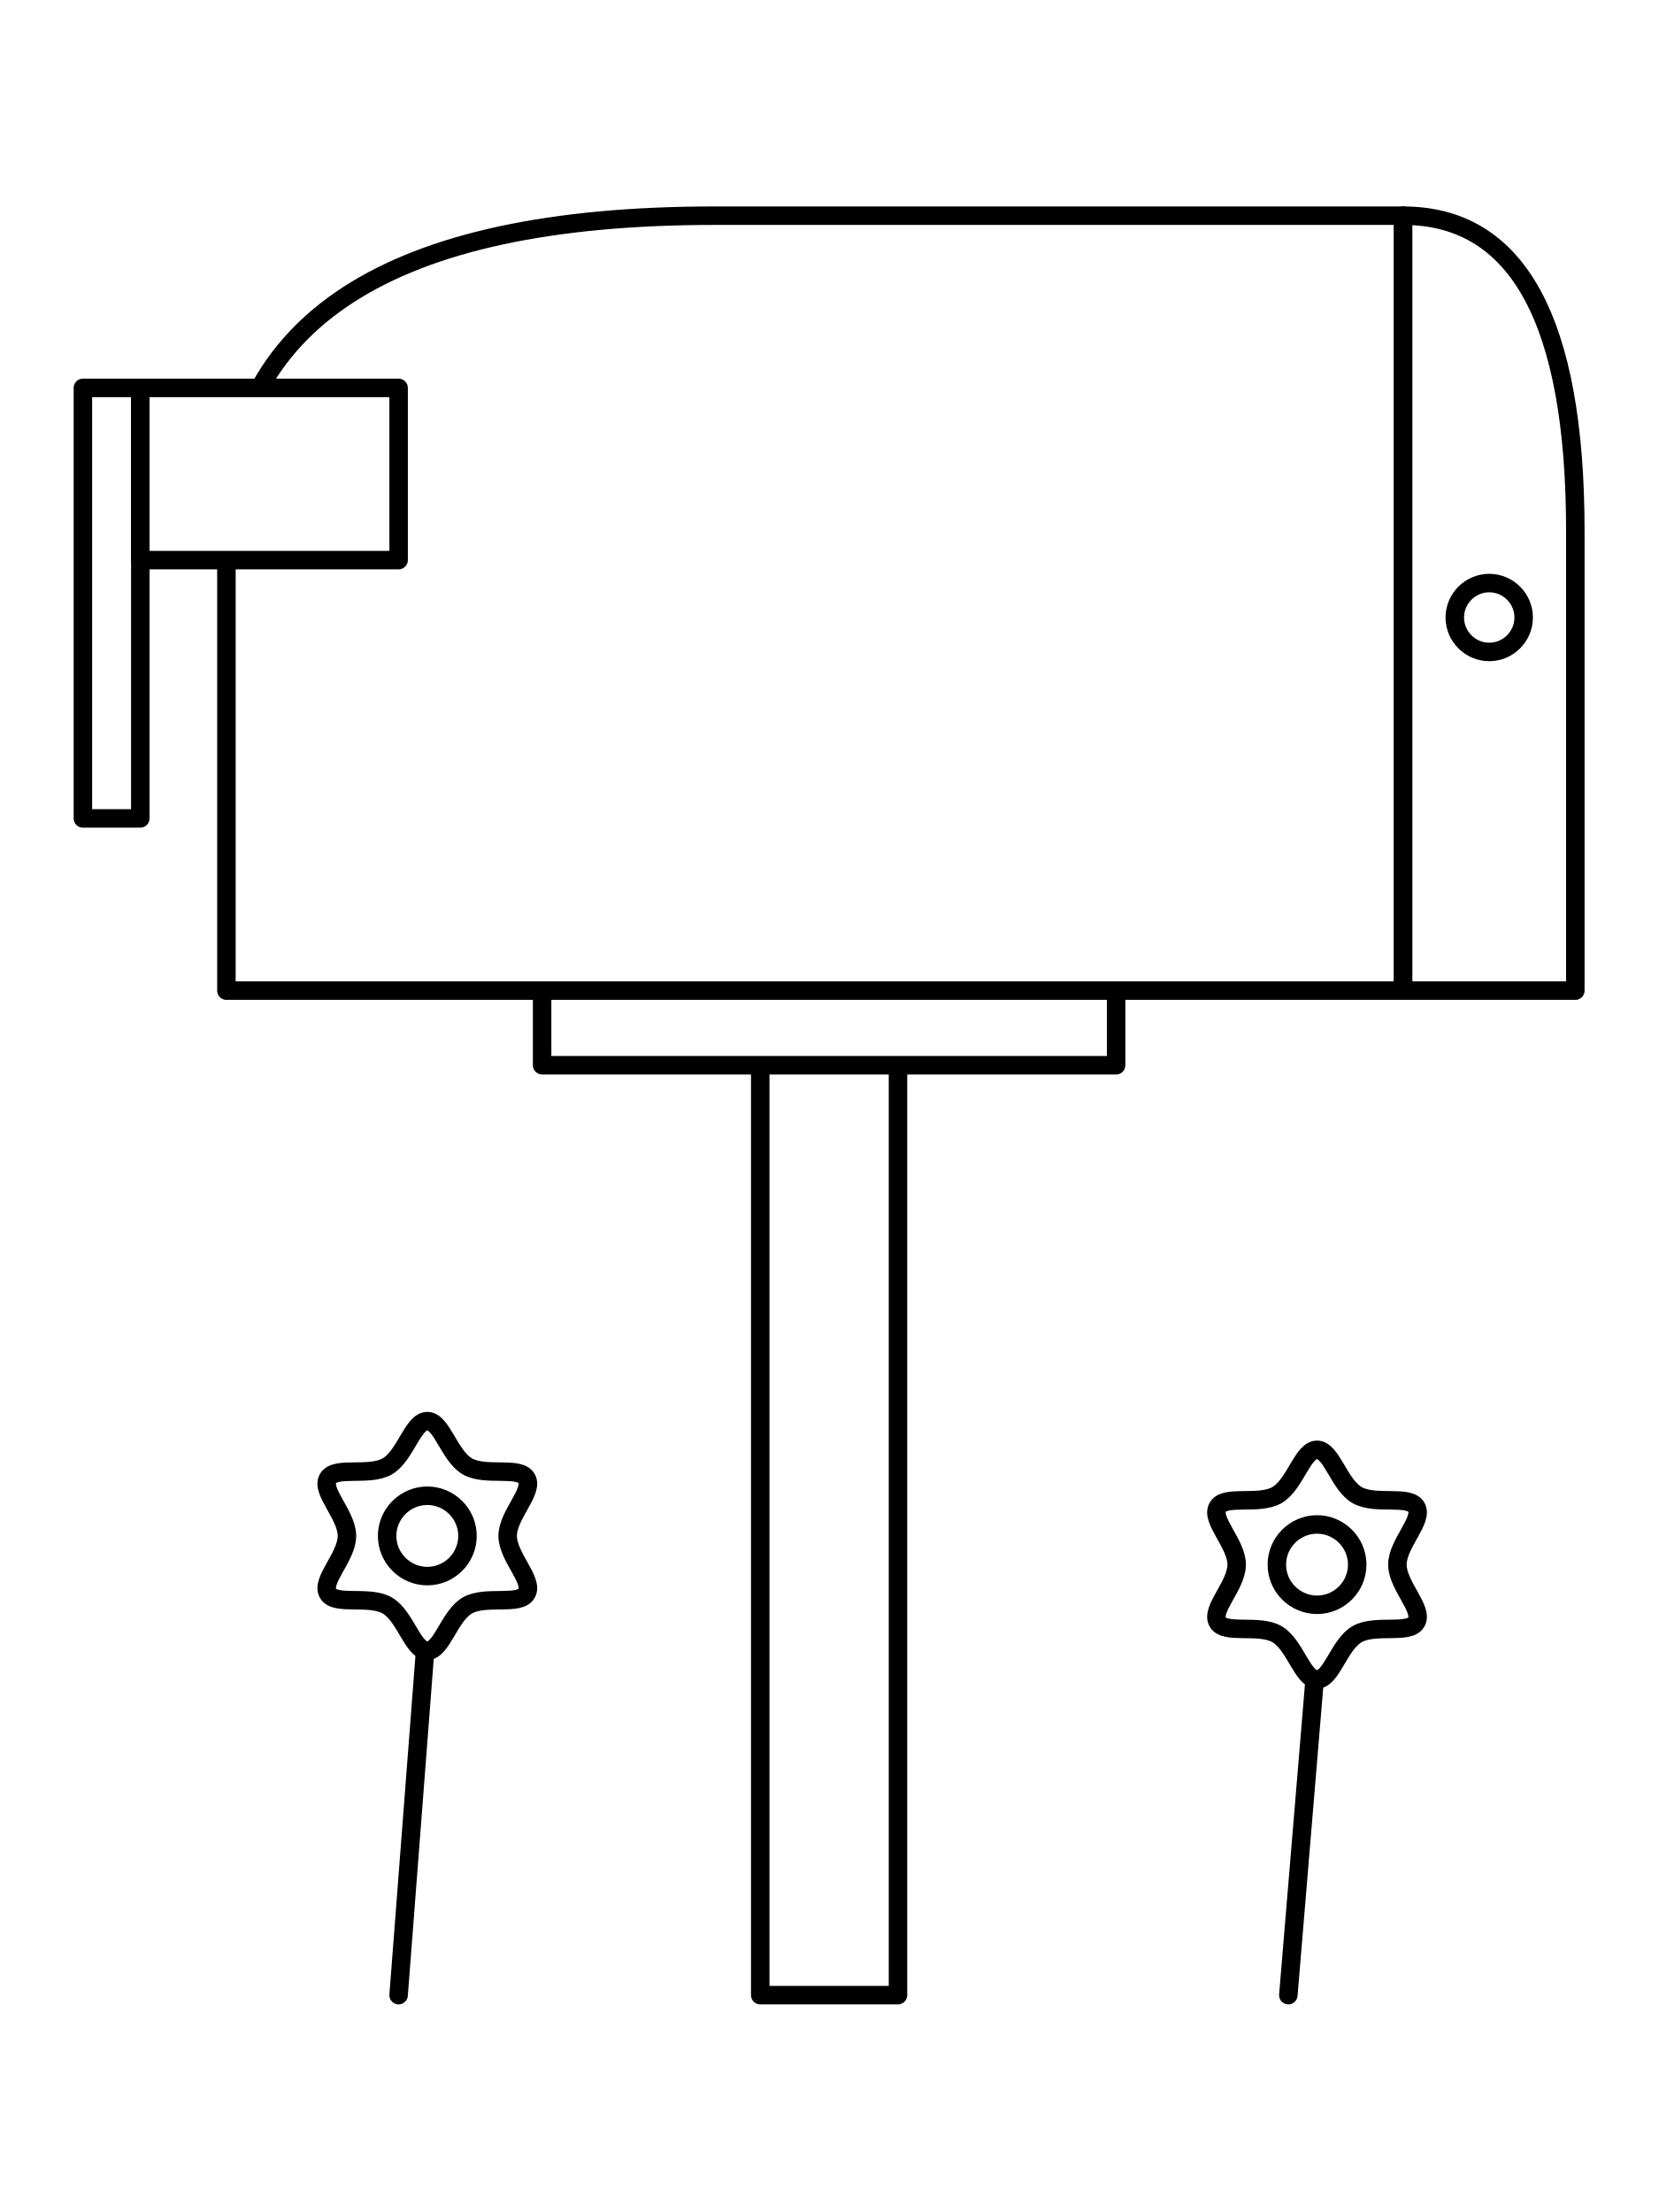
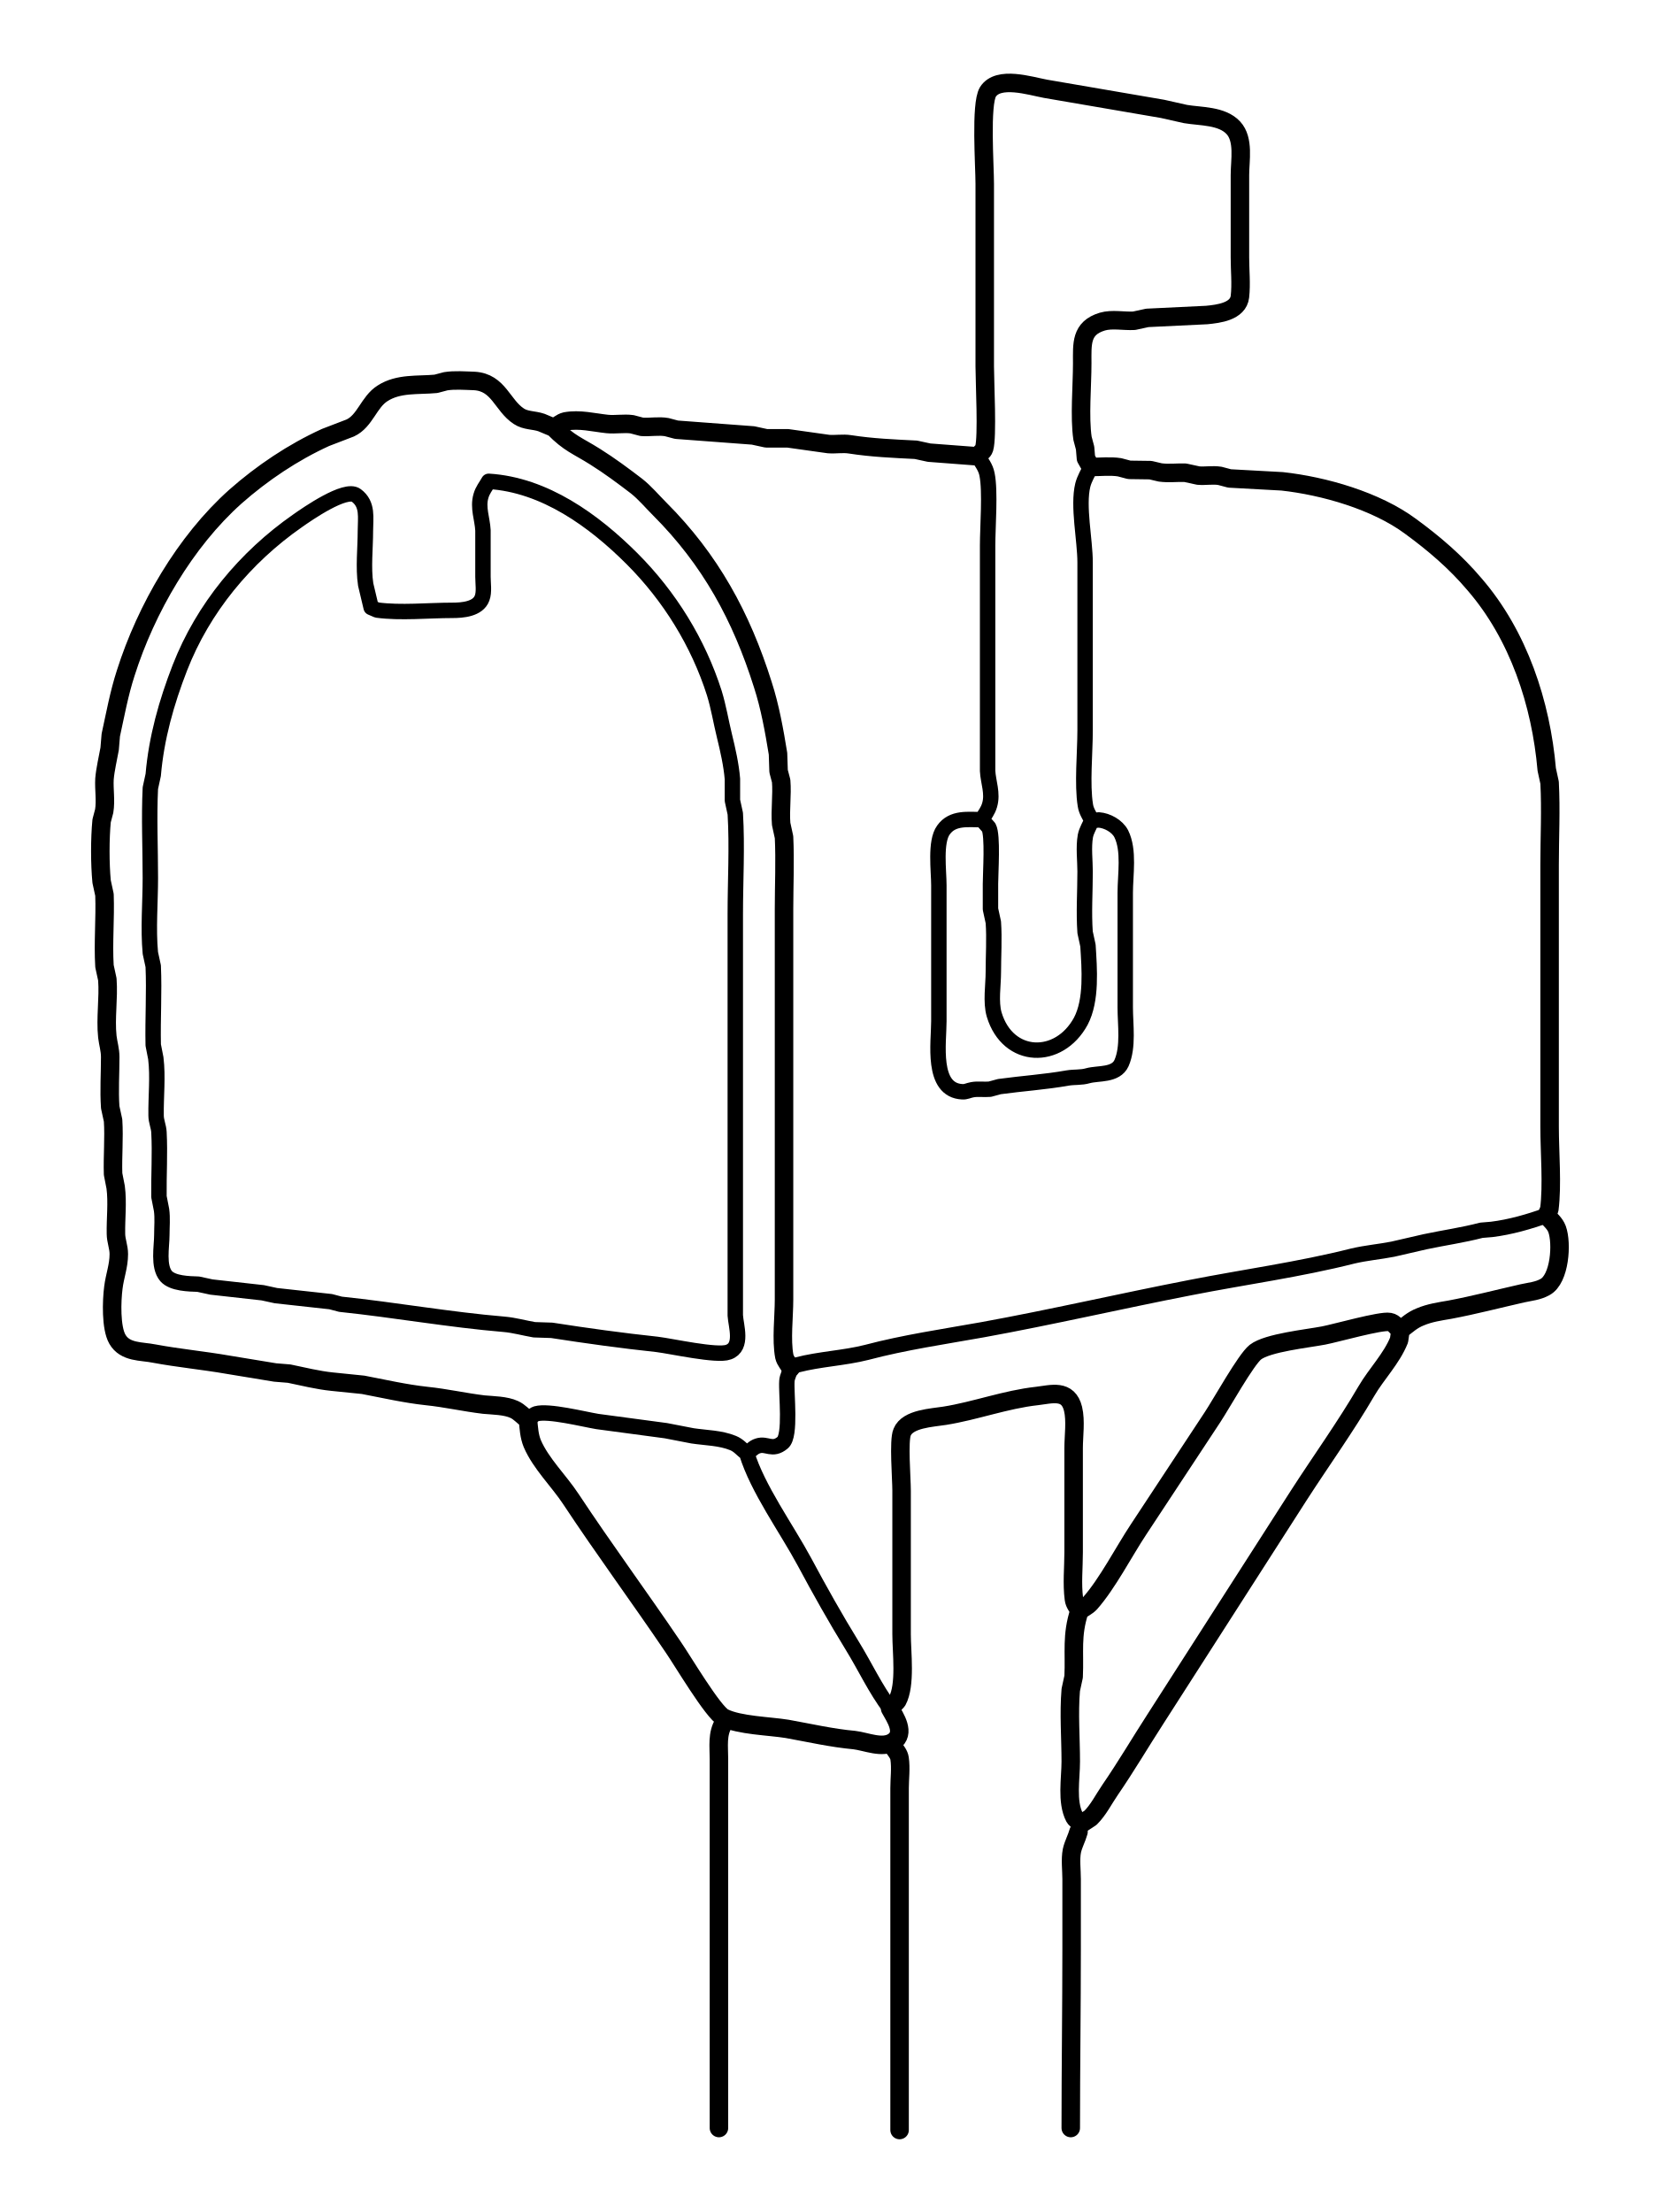
<svg xmlns="http://www.w3.org/2000/svg" version="1.1" viewBox="0 0 600 800" width="5.607in" height="7.476in" role="img" aria-label="The Country Mailbox, a picture to color">
  <rect width="600" height="800" fill="#fff" />
-   <g transform="translate(-11.538 -77.692) scale(1.038)" fill="#fff" data-bw="white" stroke="#000" stroke-width="6.44" stroke-linecap="round" stroke-linejoin="round">
-     <path fill="none" d="M150 770 L160 640" />
-     <path d="M160 570 C165.1 570 167.6 582.1 174 585.8 C180.4 589.4 192.1 585.6 194.6 590 C197.2 594.4 188 602.7 188 610 C188 617.3 197.2 625.6 194.6 630 C192.1 634.4 180.4 630.6 174 634.2 C167.6 637.9 165.1 650 160 650 C154.9 650 152.4 637.9 146 634.2 C139.6 630.6 127.9 634.4 125.4 630 C122.8 625.6 132 617.3 132 610 C132 602.7 122.8 594.4 125.4 590 C127.9 585.6 139.6 589.4 146 585.8 C152.4 582.1 154.9 570 160 570 Z" />
-     <path d="M174 610 C174 617.7 167.7 624 160 624 C152.3 624 146 617.7 146 610 C146 602.3 152.3 596 160 596 C167.7 596 174 602.3 174 610 Z" />
-     <path fill="none" d="M460 770 L470 650" />
-     <path d="M470 580 C475.1 580 477.6 592.1 484 595.8 C490.4 599.4 502.1 595.6 504.6 600 C507.2 604.4 498 612.7 498 620 C498 627.3 507.2 635.6 504.6 640 C502.1 644.4 490.4 640.6 484 644.2 C477.6 647.9 475.1 660 470 660 C464.9 660 462.4 647.9 456 644.2 C449.6 640.6 437.9 644.4 435.4 640 C432.8 635.6 442 627.3 442 620 C442 612.7 432.8 604.4 435.4 600 C437.9 595.6 449.6 599.4 456 595.8 C462.4 592.1 464.9 580 470 580 Z" />
-     <path d="M484 620 C484 627.7 477.7 634 470 634 C462.3 634 456 627.7 456 620 C456 612.3 462.3 606 470 606 C477.7 606 484 612.3 484 620 Z" />
-     <path d="M276 440 L324 440 L324 770 L276 770 Z" />
-     <path d="M200 420 L400 420 L400 446 L200 446 Z" />
-     <path d="M90 420 L90 260 C90 186.7 146.7 150 260 150 L500 150 L500 420 Z" />
-     <path d="M500 420 L500 150 C540 150 560 186.7 560 260 L560 420 Z" />
-     <path d="M40 210 L60 210 L60 360 L40 360 Z" />
-     <path d="M60 210 L150 210 L150 270 L60 270 Z" />
-     <path d="M542 290 C542 296.6 536.6 302 530 302 C523.4 302 518 296.6 518 290 C518 283.4 523.4 278 530 278 C536.6 278 542 283.4 542 290 Z" />
+   <g transform="translate(-10.953 -14.657) scale(1.037)" fill="#fff" data-bw="white" stroke="#000" stroke-width="6.452" stroke-linecap="round" stroke-linejoin="round">
+     <path fill="none" stroke-width="5.377" d="M351.7 173.3 C352.9 175.5 354.3 177 354.8 179.6 C356 185.4 355 198 355 204.4 L355 268 L355 283 C355.2 286.9 356.9 290.8 355.7 294.9 C355.1 297 354 298.2 353 300 M391 177 C390 179.1 388.8 181 388.2 183.3 C386.4 190.6 389 202.5 389 210.3 L389 268.9 C389 276.6 387.9 287.7 389.1 295 C389.4 297.1 390.6 298.6 391.3 300.3 M353 300 L355.4 302.7 C356.9 305.4 356 318.6 356 322.4 L356 331.2 L357 335.8 C357.4 341.5 357 347.4 357 353.2 C357 357.7 356 363.6 357.3 368 C362.1 383.9 379.9 384.3 387.5 370.3 C391.4 362.9 390.5 352 390 343.9 L389 339.3 C388.5 332.4 389 325.1 389 318.1 C389 314.2 388.4 309.7 389.1 305.7 C389.5 303.7 390.6 302.1 391.3 300.3 M353 300 C348.2 300 342.8 299.1 339.6 303.6 C336.6 307.7 338 317.8 338 322.9 L338 370.3 C338 377.7 335.3 394.4 346.2 394.9 C347.4 395 348.4 394.4 349.6 394.2 C351.6 393.8 353.7 394.2 355.8 394 L359.1 393.1 C367.1 392 375 391.5 382.9 390.1 C385.3 389.7 387.6 390 390 389.3 C393.6 388.3 399.7 389.3 401.7 384.9 C404.2 379.2 403 371.5 403 365.5 L403 325.5 C403 319.2 404.5 310.7 401.6 304.9 C400.2 302.2 396.7 300.3 393.8 300.1 L391.3 300.3 M550 438 C543.9 440.2 537.3 442.1 530.8 442.9 L527.2 443.2 C520.7 444.9 514.2 445.8 507.6 447.2 L496.3 449.8 C491.7 450.7 486.9 451.1 482.3 452.2 C463.7 456.9 444.5 459.5 425.7 463.2 C401.5 467.9 377.4 473.5 353.2 477.9 C339.8 480.3 326 482.3 312.8 485.8 C304.9 487.8 296.4 488.1 288.4 490.2 L286.3 491.3 M286.3 491.3 C286 492.9 285.1 494.2 285 495.8 C284.7 500.2 286.5 514.9 283.5 517.3 C279.9 520.3 278 517.4 274.9 518.4 C273.2 518.9 272.4 520.2 271 521 M194.7 509.3 C195.8 508.8 196.3 507.6 197.6 507.2 C201.8 506 214.1 509.1 218.9 509.9 L242.8 513.1 L252.1 514.9 C256.8 515.6 261.8 515.6 266.2 517.4 C268.2 518.2 269.3 519.7 271 521 M271 521 C274.8 533.4 284.8 547.1 291.1 558.8 C296.4 568.7 301.9 578.5 307.8 588.1 C312.3 595.4 315.8 603.1 321 610 M181 182 C200.5 183.2 217.7 195.7 231 209 C244.1 222.1 254.1 238.3 259.7 255.9 C261.2 260.8 262 265.8 263.2 270.7 C264.4 275.6 265.6 280.9 266 285.8 L266 293.3 L267 297.9 C267.7 309.5 267 321.3 267 332.9 L267 397.9 L267 464.2 L267 472.9 C267.2 476.5 269.8 483.9 264.6 485.7 C260.7 487.2 244.7 483.6 239.7 483 C227.5 481.7 215.2 480 203 478.1 L196.9 477.9 C193.4 477.3 189.9 476.3 186.4 476 C167.3 474.4 148.4 471 129.3 469 L125.9 468.1 L106.8 466 L102.2 465 L84.3 463 L79.7 462 C76.5 461.9 70.8 461.8 68.5 459.2 C65.6 455.8 67 448.9 67 444.9 C67 442 67.3 439 66.9 436.1 L66 431.5 C65.9 424 66.4 416.5 66 409 C65.9 407 65 405.2 65 403.2 C64.9 396.6 65.7 389.7 64.9 383.2 L64 378.6 C63.8 369.4 64.4 360.2 64 351.1 L63 346.5 C62.2 337.9 63 328.9 63 320.3 C63 309.9 62.5 299.4 63 289 L64 284.4 C65.1 271.5 68.6 259.1 73.3 247 C81.4 226.2 96.1 208.5 114.3 195.8 C117.7 193.4 131.1 184.1 134.8 186.9 C139 190 138 194.7 138 199.3 C138 205.3 137.2 212.1 138.1 218 L140 226 L142.1 226.9 C150.2 228 160 227 168.3 227 C171.8 227 177.3 226.6 178.7 222.7 C179.5 220.6 179 217.6 179 215.3 L179 199.1 C178.8 195.1 177.1 191.2 178.3 187.1 C178.9 185 180 183.8 181 182 Z" />
+     <path fill="none" d="M203.7 163.3 L199.4 161.5 C196.8 160.6 193.9 160.9 191.5 159.3 C185.7 155.5 184.5 147.5 176 147 C172.8 146.9 169.1 146.6 166 147.1 L162.6 148 C156.3 148.6 149.6 147.7 144 151.3 C139.2 154.3 137.9 161 132.7 163.4 L124.1 166.7 C112.7 171.9 102 179.1 92.7 187.3 C75.1 203 61.5 226.5 54.4 248.9 C52.1 256 50.8 263.2 49.2 270.5 L48.8 275.3 C48.2 278.7 47.3 282.3 47 285.8 C46.8 289.5 47.5 293.3 46.9 297 L46 300.4 C45.4 306.7 45.4 315.3 46 321.6 L47 326.2 C47.3 334.5 46.5 342.9 47 351.1 L48 355.7 C48.5 362.3 47.3 369.1 48 375.7 C48.3 378.2 49 380.2 49 382.8 C49 388.6 48.6 394.5 49 400.3 L50 404.9 C50.4 411.1 49.8 417.4 50 423.6 L50.9 428.2 C51.6 433.5 50.9 439.1 51 444.4 C51 446.8 52 449 52 451.5 C52 455.7 50.6 459.1 50.1 463.2 C49.5 467.8 49.2 477.2 51.5 481.2 C54.2 485.9 59.9 485.3 64.3 486.2 C72.9 487.8 81.5 488.6 90.1 490.1 L106.5 492.8 L111.4 493.2 C116.3 494.2 121.4 495.5 126.4 496 L137.2 497.1 C144.5 498.5 151.9 500.2 159.3 501 C166.1 501.7 172.6 503.2 179.3 504 C182.5 504.3 186.9 504.3 189.9 505.7 C191.7 506.5 193 508.1 194.7 509.3 M203.7 163.3 C205.1 162.7 206.1 161.5 207.8 161.1 C212.7 160.2 217.6 161.5 222.3 162 C225.2 162.3 228.2 161.7 231 162.1 L234.4 163 C237.3 163.2 240.3 162.6 243.1 163.1 L246.5 164 L273.2 166 L277.8 167 L285.3 167 L299.5 169 C302 169.2 304.5 168.7 307 169.1 C314.7 170.3 322.2 170.6 330 171 L334.6 172 L351.7 173.3 M203.7 163.3 C209.1 168.8 211.9 169.5 218.1 173.4 C223.2 176.6 227.9 180.1 232.6 183.7 C235.5 186 238 189 240.6 191.6 C258.3 209.3 269.1 229.1 276.6 252.9 C279.1 260.6 280.6 269 281.9 277 L282.1 283.1 L283 286.5 C283.4 291.5 282.6 296.5 283 301.5 L284 306.1 C284.4 314.4 284 322.8 284 331.1 L284 426.1 L284 467.3 C284 473.4 283 481.4 284.1 487.2 C284.5 488.9 285.7 489.9 286.3 491.3 M351.7 173.3 C352.1 172.2 353.4 171.8 353.8 170.5 C355 166.6 354 147.3 354 141.9 L354 78.2 C354 72 352.5 50.5 355.1 46.2 C358.7 40.5 369.8 44.1 375.2 45.1 L416 52.1 L424 53.9 C429.3 54.8 436.7 54.4 440.7 58.7 C444.5 62.8 443 70.1 443 75.2 L443 103.9 C443 108.4 443.5 113.2 443 117.6 C442.4 122.8 435.5 123.6 431.4 124 L410.7 125 L406.1 126 C402.5 126.2 398.4 125.3 395 126.3 C387.4 128.6 388 134.1 388 140.8 C388 148.6 387 159.6 388.1 167 L389 170.4 L389.3 174 L391 177 M391 177 C394.2 177 397.8 176.6 401 177.1 L404.4 178 L411.8 178.1 L415.2 178.9 C418.1 179.3 421.1 178.9 423.9 179 L428.5 180 C431 180.2 433.5 179.7 436 180.1 L439.4 181 L457.7 182 C472.3 183.6 490.5 188.8 502.5 197.7 C510.7 203.7 518.2 210.1 524.8 217.9 C540.2 235.7 548 259.5 550 282.5 L551 287.1 C551.5 296.6 551 306.3 551 315.8 L551 359.6 L551 407.1 C551 415.9 552 427.5 550.9 435.9 L550 438 M550 438 C551.3 439.7 552.8 440.7 553.6 442.8 C555.4 447.7 554.6 460.2 549.4 463 C546.9 464.4 544.2 464.6 541.5 465.2 C533.1 467.1 524.7 469.3 516.2 470.9 C512.7 471.5 509.2 472 505.9 473.4 C503.1 474.5 501.3 476.2 499 478 M499 478 L498.5 481.5 C495.9 488 490.6 493.3 487.1 499.3 C479.8 511.8 471.3 523.6 463.5 535.7 L413.5 613.7 C408.2 621.9 403.2 630.4 397.7 638.4 C395.5 641.6 393.7 645.3 390.9 648.1 L388 650 C387.3 649.1 386 649.2 385.3 647.9 C382.5 642.5 384 634.4 384 628.5 C384 620.3 383.3 611.7 384 603.5 L385 598.9 C385.4 590.2 384.2 584.6 387 576 M499 478 C497.6 477.2 497 475.5 495.2 475.2 C492.2 474.6 476.4 479.1 472.2 479.9 C466.5 481 452.7 482.4 448.4 485.7 C445.1 488.3 436.6 503.6 433.5 508.3 L407.6 547.6 C402.5 555.3 396.8 566.4 390.8 573.2 C389.7 574.4 388.2 575 387 576 M194.7 509.3 C195 512.2 195.1 514.9 196.2 517.6 C199.2 524.6 205.5 530.6 209.7 537 C221.2 554.4 233.6 571.2 245.3 588.5 C248.5 593.1 259.3 611.4 263 613.2 C268.4 615.9 279 616.1 285.1 617.1 C292.9 618.5 300.7 620.3 308.5 621 C312.7 621.5 318.3 624.1 322.1 621.6 C326.6 618.6 322.7 613.1 321 610 M387 576 C386.4 574.5 385.3 573.5 385.1 571.8 C384.4 566.5 385 560.8 385 555.5 L385 519.2 C385 514.9 385.8 509.7 384.8 505.5 C383.1 498.5 377.3 500.4 372.2 501 C361.3 502.2 350.7 506.2 340 507.9 C335.7 508.6 327.1 508.9 325.2 513.6 C323.9 516.5 325 529.7 325 534 L325 584.1 C325 590.4 326.5 601.8 323.5 607.3 L321 610" />
+     <path fill="none" d="M263 615 C260.6 618.8 261.3 623.3 261.3 627.6 L261.3 654.3 L261.3 756.3 M322.3 623.7 C323.1 624.8 324.1 626 324.3 627.4 C324.8 630.8 324.3 634.5 324.3 637.8 L324.3 661.2 L324.3 757 M386.7 653 C386.1 655.2 384.9 657.3 384.4 659.6 C383.8 662.6 384.3 666.4 384.3 669.5 L384.3 693.6 C384.3 714.6 384 735.4 384 756.3" />
  </g>
</svg>
